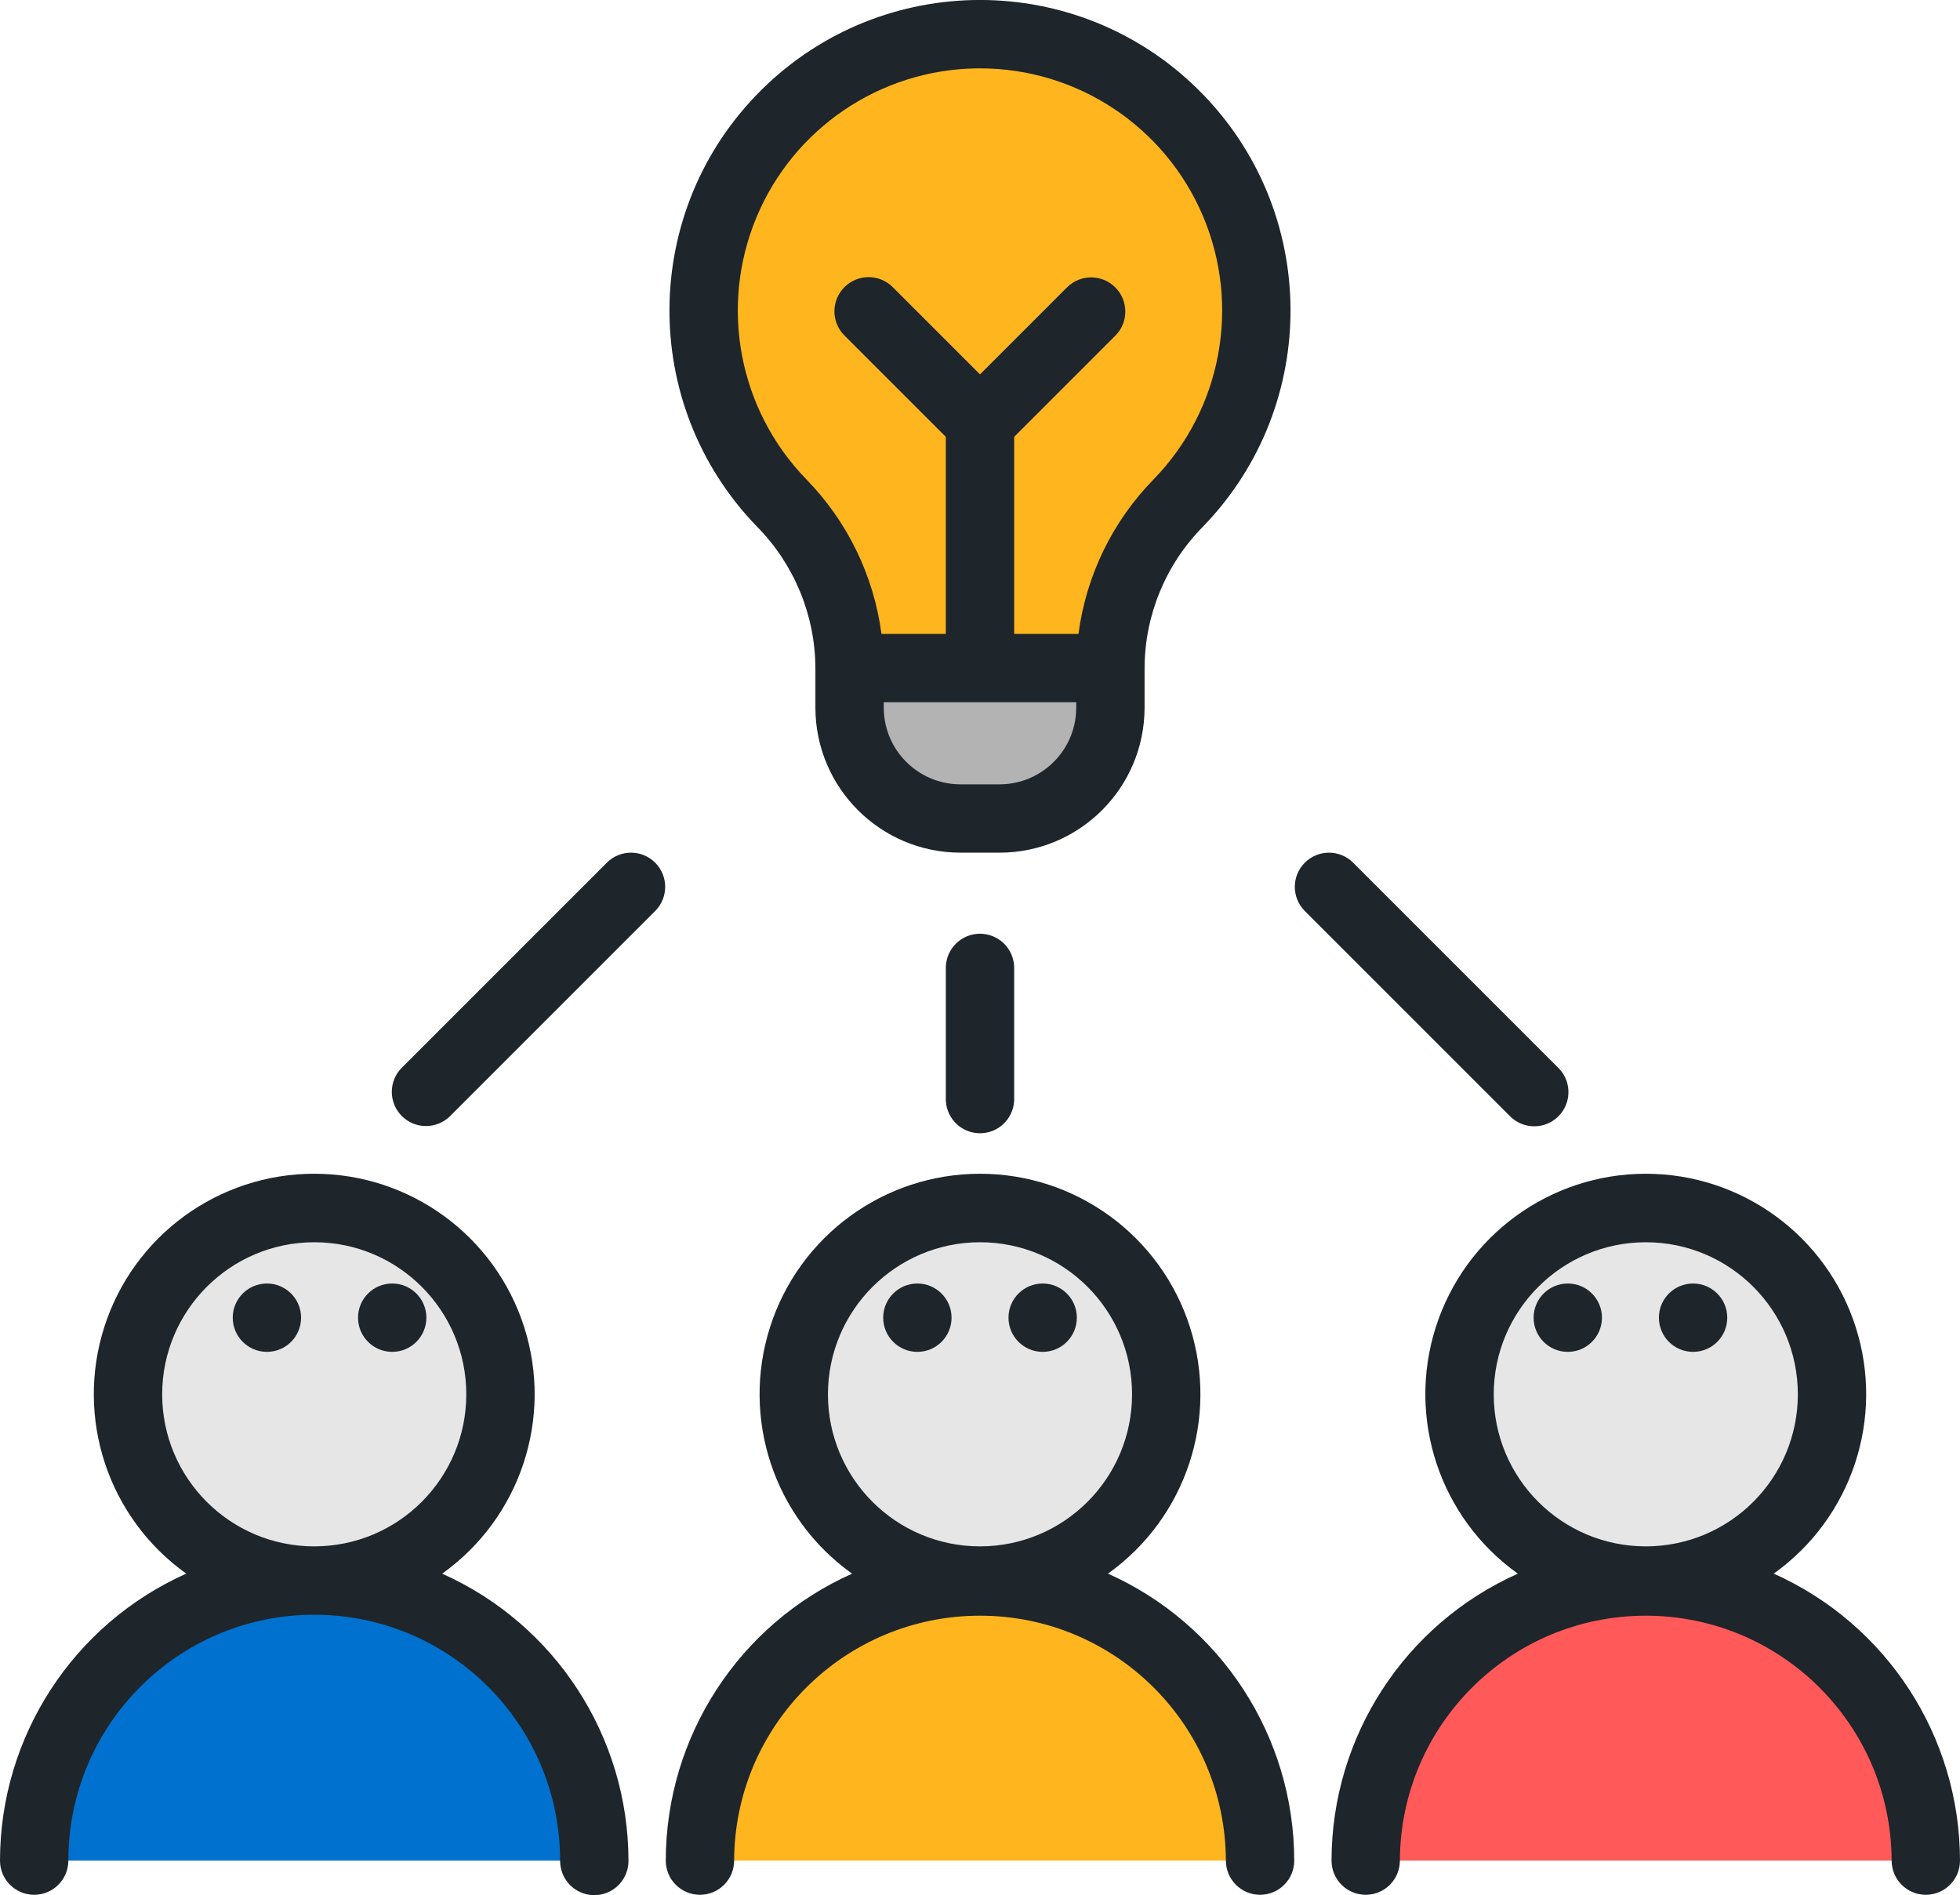
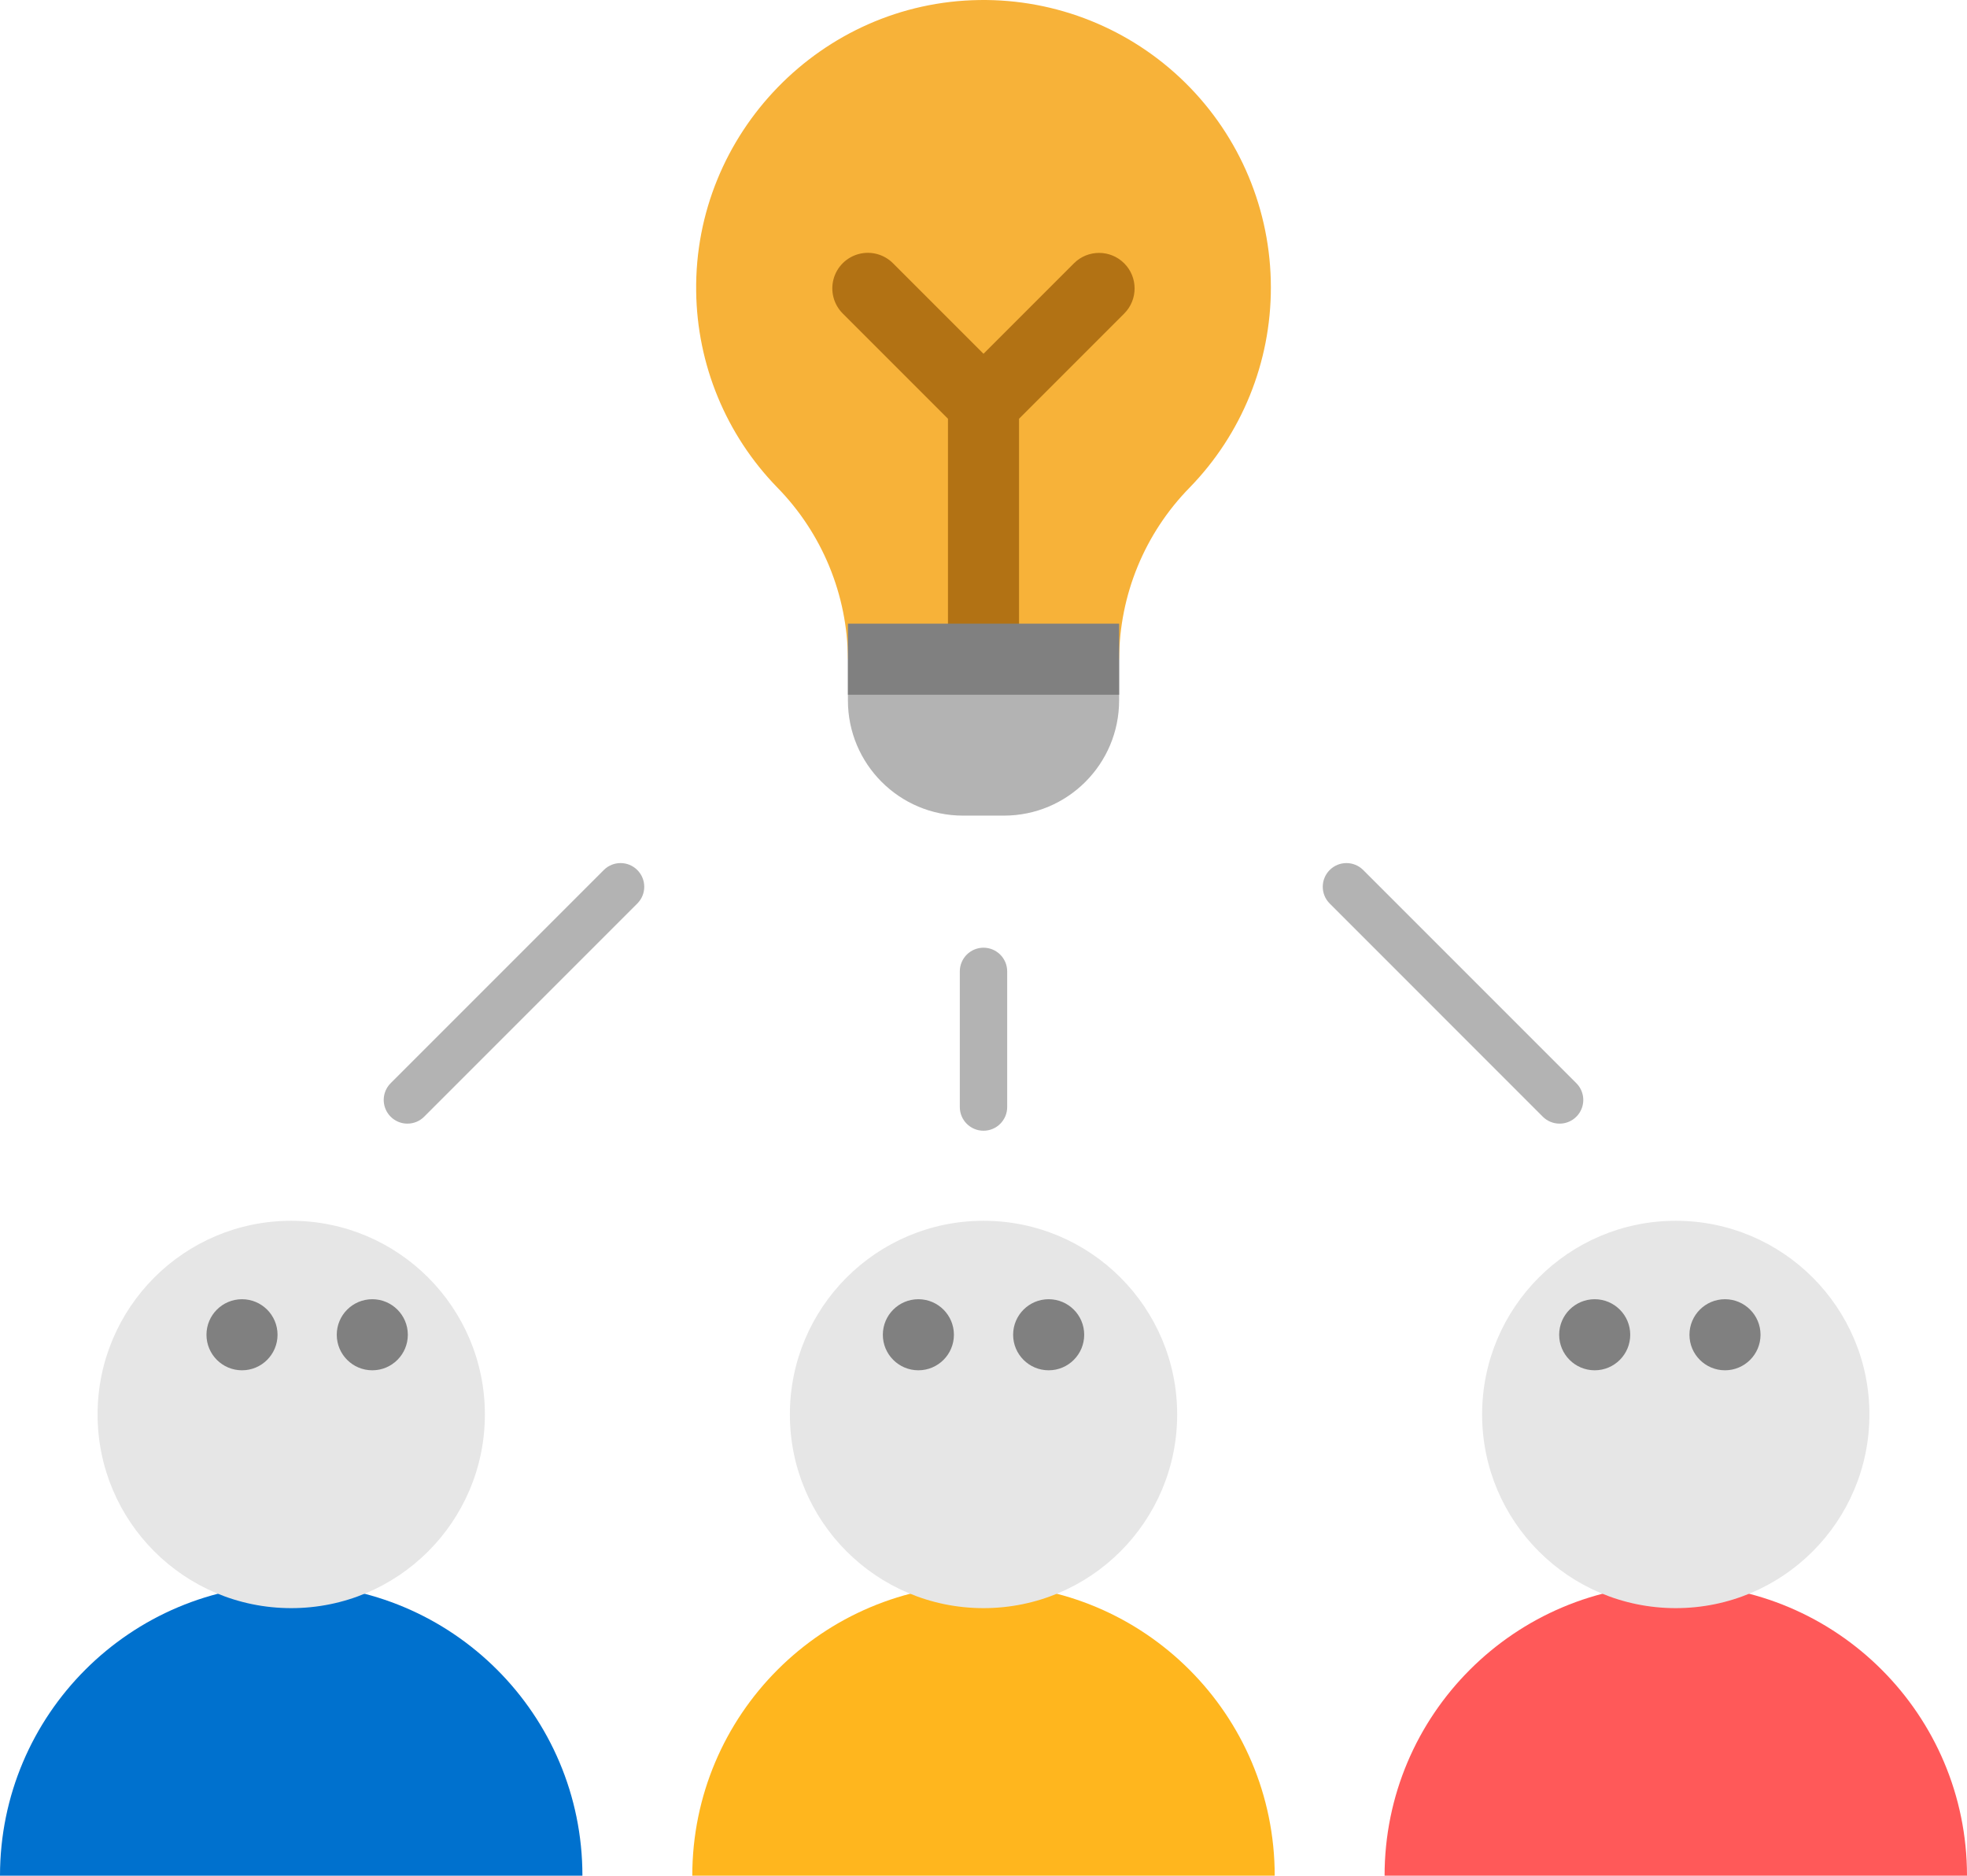
- <svg xmlns="http://www.w3.org/2000/svg" id="Group_2794" data-name="Group 2794" viewBox="-4379 489 512.002 494.949">
+ <svg xmlns="http://www.w3.org/2000/svg" viewBox="-4945 341 512 488.159">
  <defs>
    <style>
      .cls-1 {
-         fill: #e6e6e6;
+         fill: #ff5959;
      }

      .cls-2 {
-         fill: #ff5959;
+         fill: #0071ce;
      }

      .cls-3 {
-         fill: #0071ce;
+         fill: #ffb61e;
      }

      .cls-4 {
-         fill: #ffb61e;
+         fill: #e6e6e6;
      }

      .cls-5 {
        fill: #b3b3b3;
      }

      .cls-6 {
-         fill: #1e252b;
+         fill: #f7b239;
+       }
+ 
+       .cls-7 {
+         fill: #b27214;
+       }
+ 
+       .cls-8 {
+         fill: gray;
      }
    </style>
  </defs>
-   <g id="Group_2790" data-name="Group 2790" transform="translate(-4379 480.473)">
-     <circle id="Ellipse_269" data-name="Ellipse 269" class="cls-1" cx="48.648" cy="48.648" r="48.648" transform="translate(33.437 324.096)" />
-     <circle id="Ellipse_270" data-name="Ellipse 270" class="cls-1" cx="48.648" cy="48.648" r="48.648" transform="translate(207.358 324.096)" />
-     <circle id="Ellipse_271" data-name="Ellipse 271" class="cls-1" cx="48.648" cy="48.648" r="48.648" transform="translate(381.262 324.096)" />
+   <g id="brainstorm" transform="translate(-4945 329.08)">
+     <path id="Path_7576" data-name="Path 7576" class="cls-1" d="M360.4,500.079a75.8,75.8,0,1,1,151.6,0" />
+     <path id="Path_7577" data-name="Path 7577" class="cls-2" d="M0,500.079a75.8,75.8,0,0,1,151.6,0" />
+     <path id="Path_7578" data-name="Path 7578" class="cls-3" d="M180.2,500.079a75.8,75.8,0,0,1,151.6,0" />
+     <g id="Group_2916" data-name="Group 2916">
+       <circle id="Ellipse_309" data-name="Ellipse 309" class="cls-4" cx="50.406" cy="50.406" r="50.406" transform="translate(25.4 329.638)" />
+       <circle id="Ellipse_310" data-name="Ellipse 310" class="cls-4" cx="50.406" cy="50.406" r="50.406" transform="translate(205.6 329.638)" />
+       <circle id="Ellipse_311" data-name="Ellipse 311" class="cls-4" cx="50.406" cy="50.406" r="50.406" transform="translate(385.786 329.638)" />
+     </g>
+     <path id="Path_7579" data-name="Path 7579" class="cls-5" d="M291.3,183.483v10.729a29.984,29.984,0,0,1-29.992,29.98H250.688a29.974,29.974,0,0,1-29.98-29.98V183.483Z" />
+     <path id="Path_7580" data-name="Path 7580" class="cls-6" d="M330.8,86.711a74.526,74.526,0,0,1-21.137,52.1A64.163,64.163,0,0,0,291.3,183.482h-70.59a64.39,64.39,0,0,0-18.424-44.729,74.469,74.469,0,0,1-21.076-51.031c-.543-41.079,32.631-75.227,73.71-75.794A74.792,74.792,0,0,1,330.8,86.711Z" />
+     <path id="Path_7581" data-name="Path 7581" class="cls-7" d="M292.623,80.449a9.249,9.249,0,0,0-13.08,0L256,103.993,232.457,80.449a9.249,9.249,0,1,0-13.08,13.08L246.751,120.9v62.576h18.5V120.9l27.374-27.374A9.249,9.249,0,0,0,292.623,80.449Z" />
+     <g id="Group_2917" data-name="Group 2917">
+       <path id="Path_7582" data-name="Path 7582" class="cls-5" d="M106.049,304.354a6.165,6.165,0,0,1-4.361-10.525l55.493-55.493a6.166,6.166,0,0,1,8.72,8.72l-55.493,55.493A6.146,6.146,0,0,1,106.049,304.354Z" />
+       <path id="Path_7583" data-name="Path 7583" class="cls-5" d="M405.951,304.354a6.152,6.152,0,0,1-4.361-1.8L346.1,247.056a6.166,6.166,0,0,1,8.72-8.72l55.493,55.493a6.165,6.165,0,0,1-4.359,10.525Z" />
+       <path id="Path_7584" data-name="Path 7584" class="cls-5" d="M256,306.2a6.166,6.166,0,0,1-6.166-6.166v-35.3a6.166,6.166,0,0,1,12.332,0v35.3A6.166,6.166,0,0,1,256,306.2Z" />
+     </g>
+     <rect id="Rectangle_696" data-name="Rectangle 696" class="cls-8" width="70.59" height="18.498" transform="translate(220.711 174.231)" />
+     <circle id="Ellipse_312" data-name="Ellipse 312" class="cls-8" cx="9.249" cy="9.249" r="9.249" transform="translate(405.843 350.052)" />
+     <circle id="Ellipse_313" data-name="Ellipse 313" class="cls-8" cx="9.249" cy="9.249" r="9.249" transform="translate(439.757 350.052)" />
+     <circle id="Ellipse_314" data-name="Ellipse 314" class="cls-8" cx="9.249" cy="9.249" r="9.249" transform="translate(229.8 350.052)" />
+     <circle id="Ellipse_315" data-name="Ellipse 315" class="cls-8" cx="9.249" cy="9.249" r="9.249" transform="translate(263.713 350.052)" />
+     <circle id="Ellipse_316" data-name="Ellipse 316" class="cls-8" cx="9.249" cy="9.249" r="9.249" transform="translate(87.658 350.052)" />
+     <circle id="Ellipse_317" data-name="Ellipse 317" class="cls-8" cx="9.249" cy="9.249" r="9.249" transform="translate(53.744 350.052)" />
  </g>
-   <path id="Path_7040" data-name="Path 7040" class="cls-2" d="M356.757,494.548a73.158,73.158,0,0,1,146.317,0" transform="translate(-4379 480.473)" />
-   <path id="Path_7041" data-name="Path 7041" class="cls-3" d="M8.927,494.548a73.158,73.158,0,0,1,146.317,0" transform="translate(-4379 480.473)" />
-   <path id="Path_7042" data-name="Path 7042" class="cls-4" d="M182.841,494.548a73.158,73.158,0,1,1,146.316,0" transform="translate(-4379 480.473)" />
-   <path id="Path_7043" data-name="Path 7043" class="cls-5" d="M290.068,183.038v10.355a28.938,28.938,0,0,1-28.946,28.934H250.874a28.928,28.928,0,0,1-28.934-28.934V183.038Z" transform="translate(-4379 480.473)" />
-   <path id="Path_7044" data-name="Path 7044" class="cls-4" d="M328.191,89.641a71.926,71.926,0,0,1-20.4,50.287,61.925,61.925,0,0,0-17.722,43.11H221.94a62.147,62.147,0,0,0-17.782-43.17A72.185,72.185,0,1,1,328.191,89.641Z" transform="translate(-4379 480.473)" />
-   <path id="Union_2" data-name="Union 2" class="cls-6" d="M494.148,486.022a64.232,64.232,0,0,0-128.463,0,8.927,8.927,0,0,1-17.854,0A82.189,82.189,0,0,1,396.5,411.064a57.575,57.575,0,1,1,66.843-.009A82.206,82.206,0,0,1,512,486.022a8.927,8.927,0,0,1-17.854,0ZM390.2,364.214a39.721,39.721,0,1,0,39.721-39.721A39.766,39.766,0,0,0,390.2,364.214ZM320.233,486.022a64.232,64.232,0,0,0-128.463,0,8.927,8.927,0,0,1-17.854,0,82.189,82.189,0,0,1,48.671-74.957,57.575,57.575,0,1,1,66.843-.009,82.206,82.206,0,0,1,48.658,74.966,8.927,8.927,0,0,1-17.854,0ZM216.279,364.215A39.721,39.721,0,1,0,256,324.493,39.766,39.766,0,0,0,216.279,364.215ZM146.318,486.021a64.232,64.232,0,1,0-128.464,0,8.927,8.927,0,0,1-17.854,0,82.2,82.2,0,0,1,48.657-74.966,57.576,57.576,0,1,1,66.844.009,82.188,82.188,0,0,1,48.671,74.957,8.927,8.927,0,1,1-17.853,0ZM42.365,364.214a39.721,39.721,0,1,0,39.722-39.721A39.767,39.767,0,0,0,42.365,364.214ZM433.349,344.2a8.927,8.927,0,1,1,8.927,8.927A8.927,8.927,0,0,1,433.349,344.2Zm-32.731,0a8.927,8.927,0,1,1,8.927,8.927A8.927,8.927,0,0,1,400.618,344.2Zm-137.174,0a8.927,8.927,0,1,1,8.927,8.927A8.927,8.927,0,0,1,263.444,344.2Zm-32.731,0a8.927,8.927,0,1,1,8.927,8.927A8.927,8.927,0,0,1,230.713,344.2Zm-137.185,0a8.927,8.927,0,1,1,8.927,8.927A8.927,8.927,0,0,1,93.528,344.2Zm-32.731,0a8.927,8.927,0,1,1,8.927,8.927A8.927,8.927,0,0,1,60.8,344.2ZM247.073,287V252.928a8.927,8.927,0,1,1,17.853,0V287a8.927,8.927,0,1,1-17.853,0Zm147.337,4.526L340.853,237.97a8.926,8.926,0,1,1,12.623-12.624L407.035,278.9a8.927,8.927,0,1,1-12.624,12.624Zm-289.445,0a8.927,8.927,0,0,1,0-12.624l53.558-53.558a8.926,8.926,0,1,1,12.623,12.624L117.59,291.528a8.925,8.925,0,0,1-12.624,0Zm145.912-68.8a37.915,37.915,0,0,1-37.872-37.872V174.507a52.985,52.985,0,0,0-15.262-36.948,81.118,81.118,0,1,1,116.455.059,52.8,52.8,0,0,0-15.206,36.888V184.86a37.914,37.914,0,0,1-37.872,37.872Zm-20.017-37.87A20.04,20.04,0,0,0,250.88,204.88h10.242a20.042,20.042,0,0,0,20.019-20.018v-1.426H230.862ZM291.346,75.071a8.927,8.927,0,0,1,0,12.624l-26.42,26.419v51.468h16.8a70.885,70.885,0,0,1,19.661-40.4A63.261,63.261,0,0,0,256.006,17.855q-.459,0-.918.006a63.261,63.261,0,0,0-44.523,107.275,71.155,71.155,0,0,1,19.7,40.446h16.807V114.114L220.655,87.7a8.927,8.927,0,1,1,12.624-12.624L256,97.794l22.722-22.723a8.927,8.927,0,0,1,12.624,0Z" transform="translate(-4379 489)" />
</svg>
